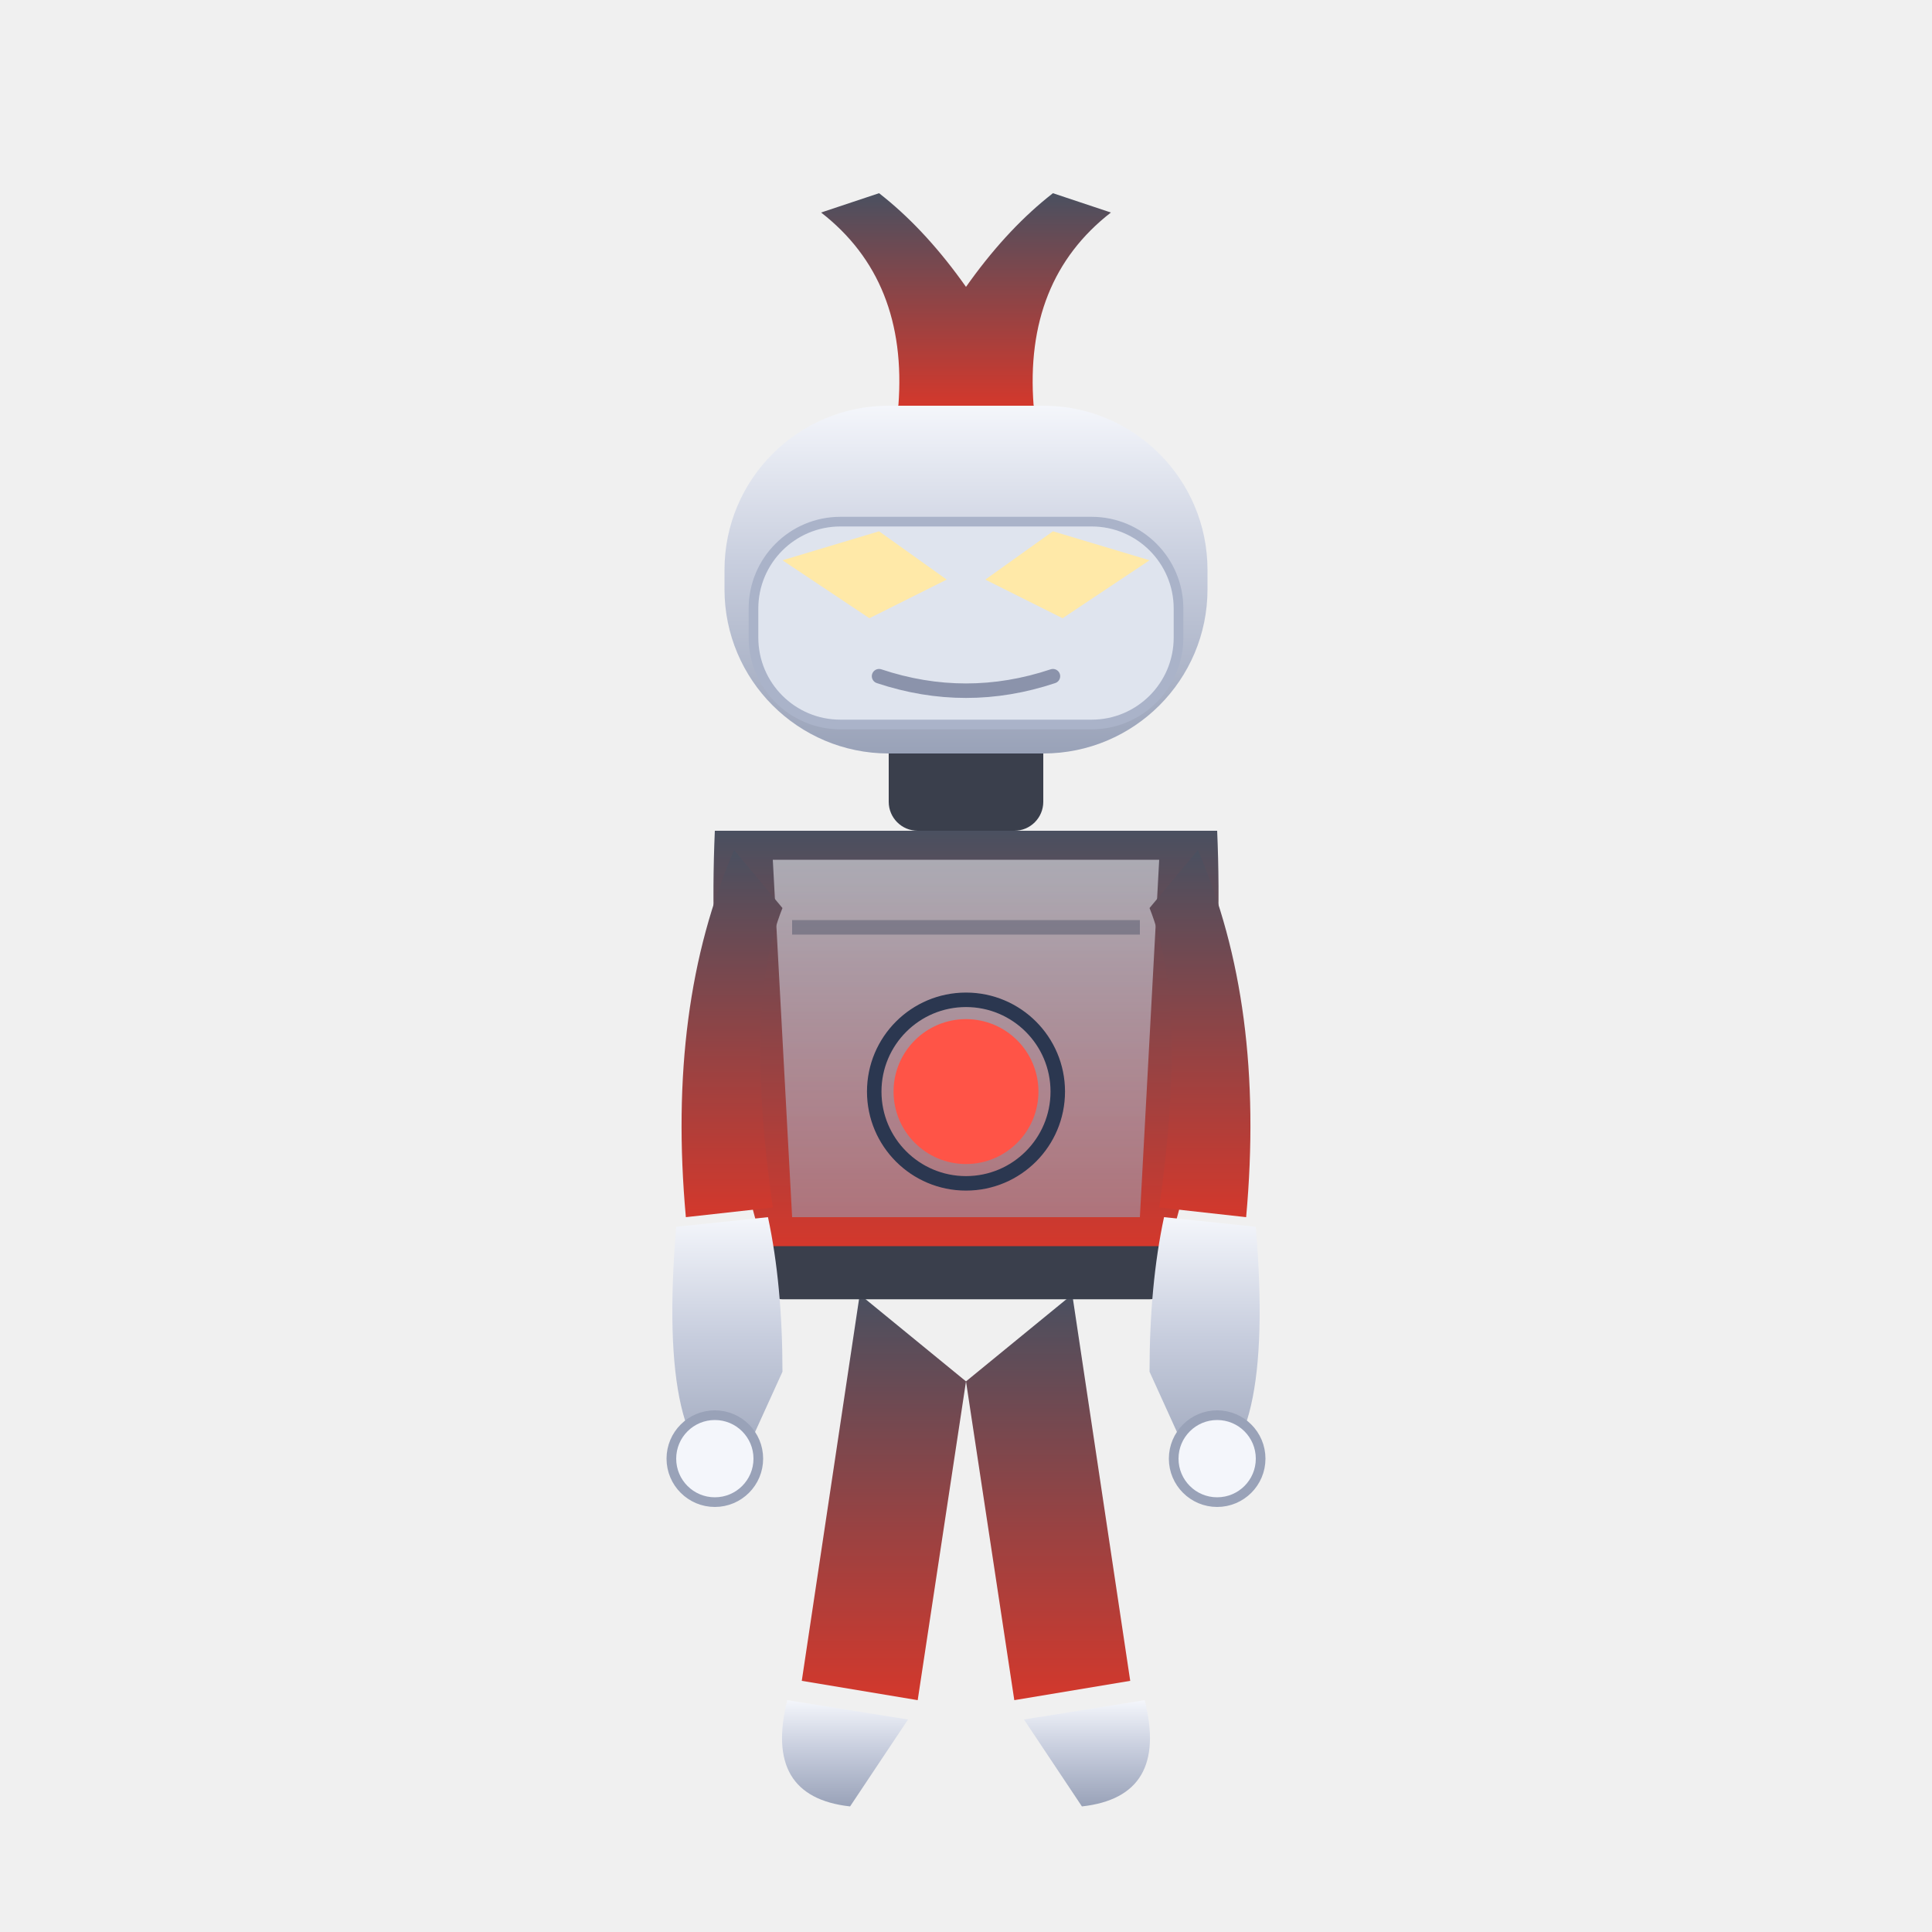
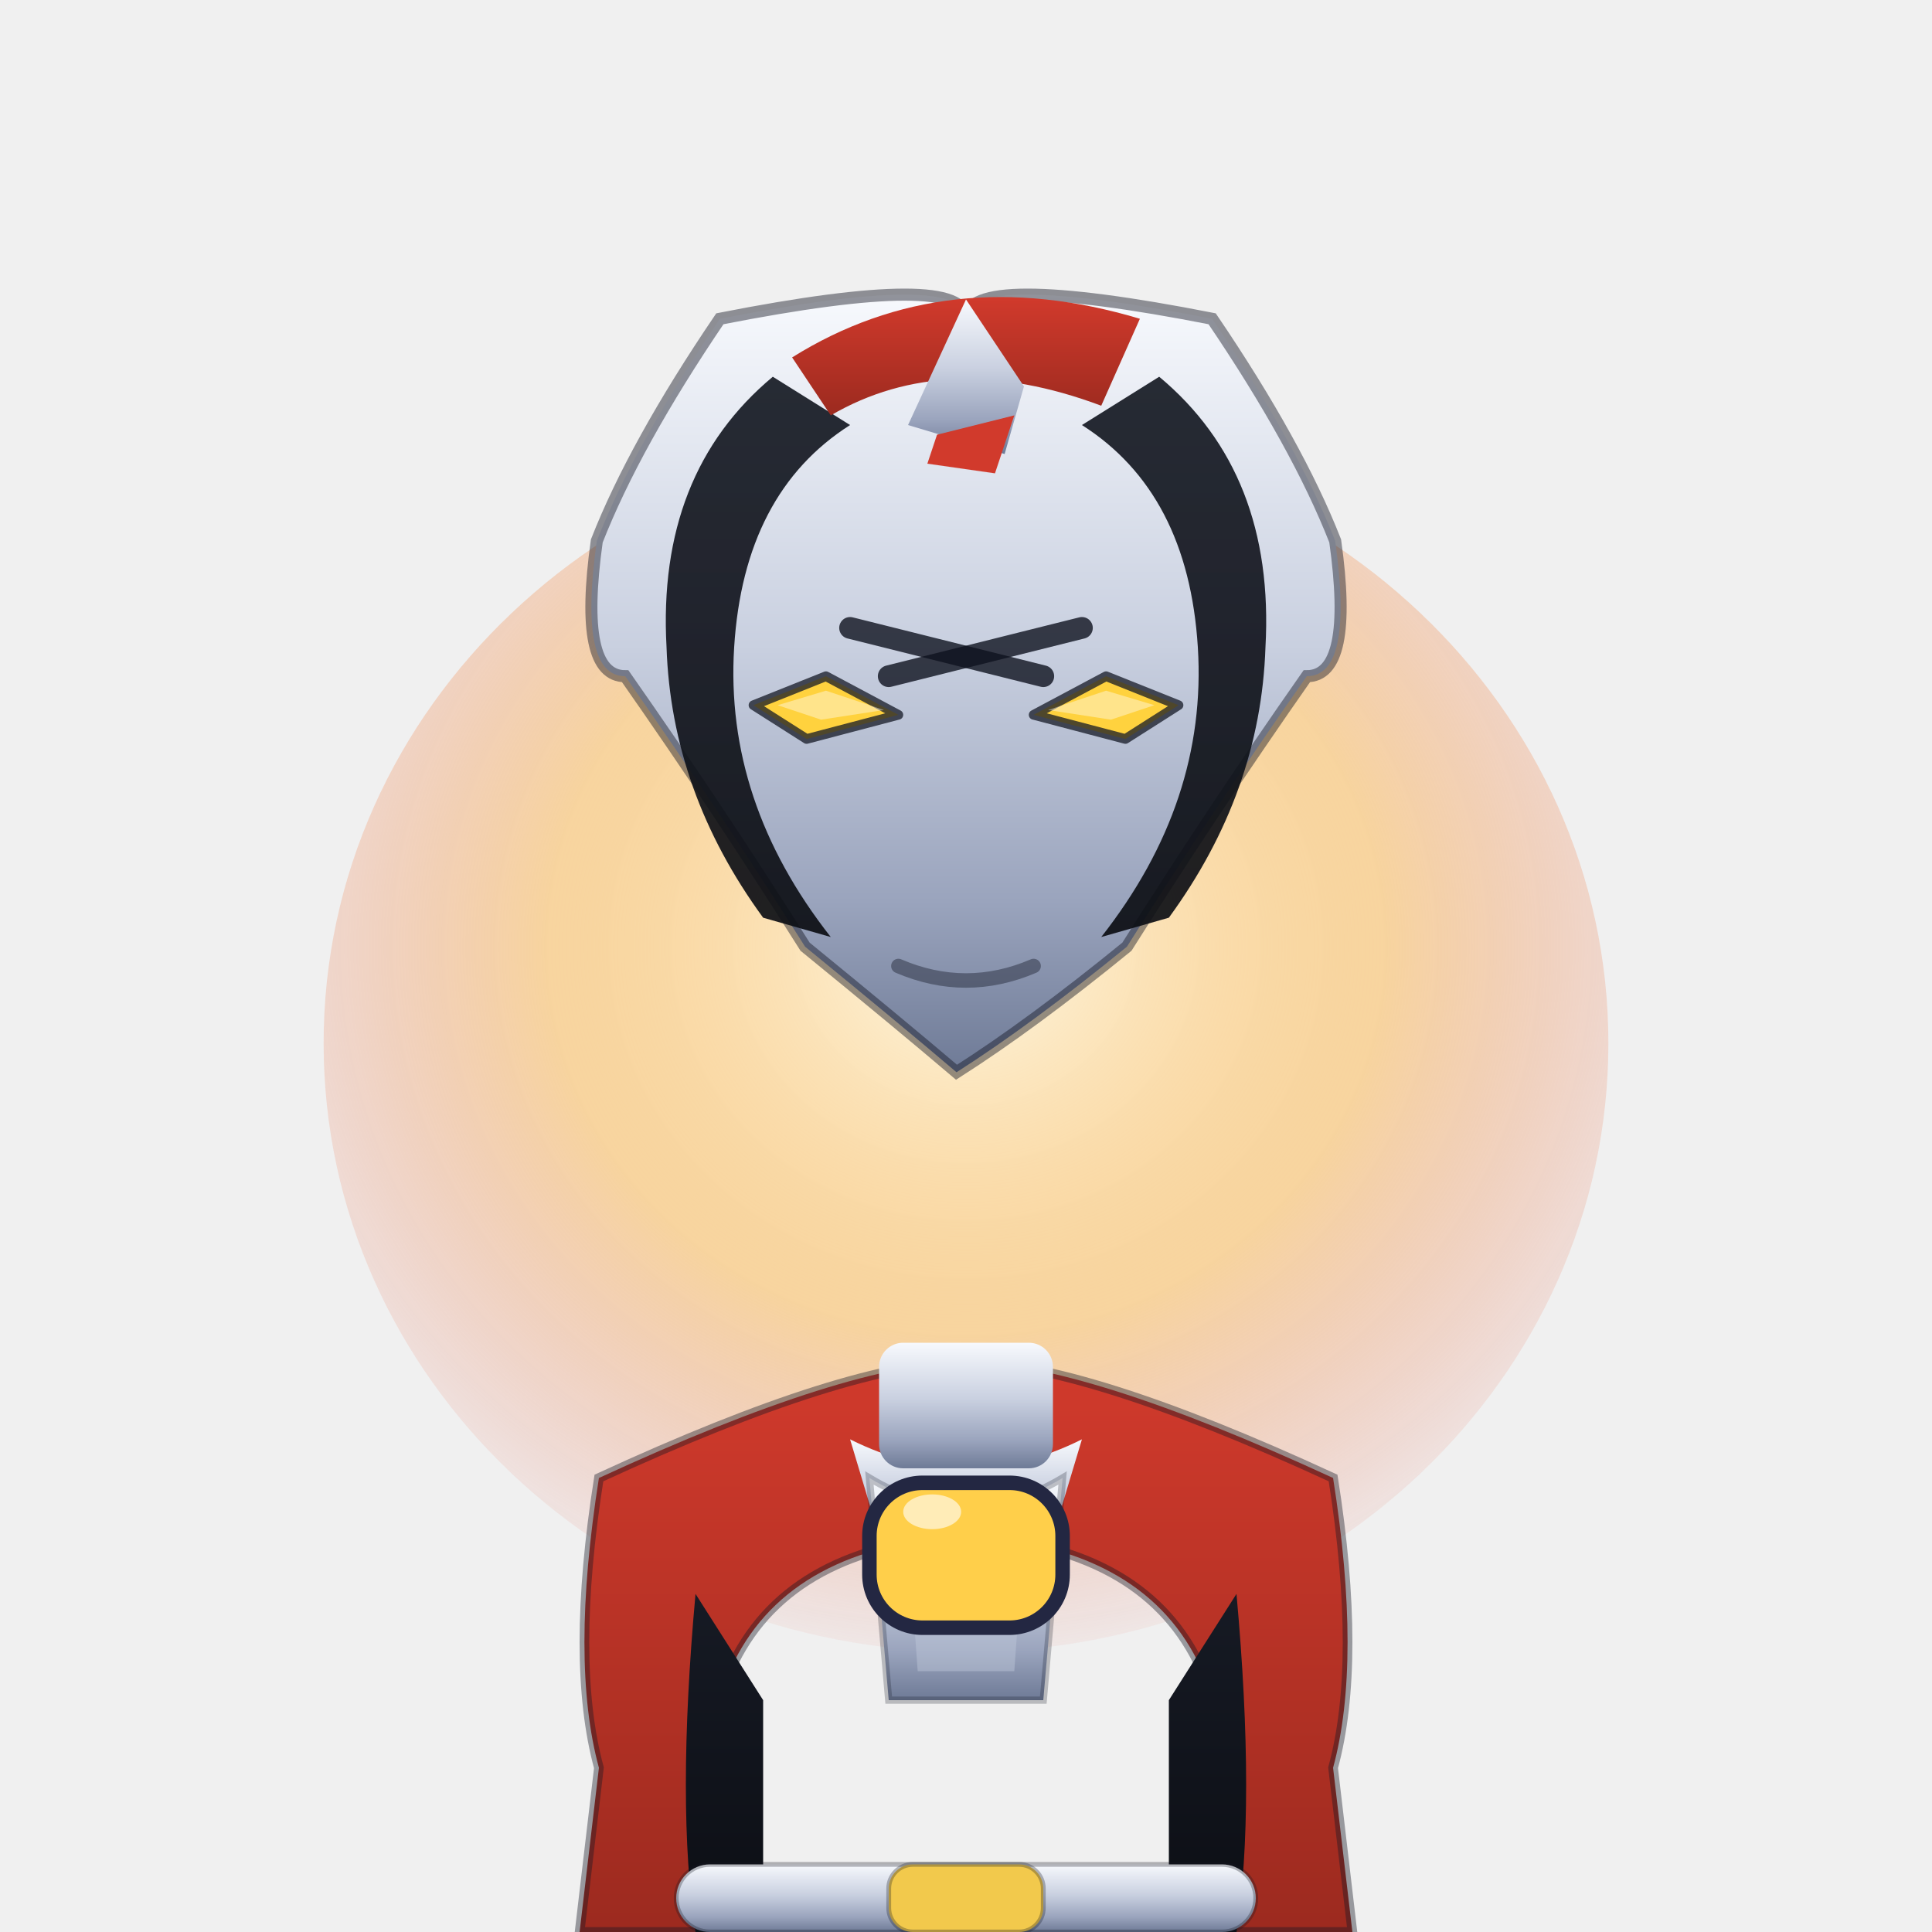
<svg xmlns="http://www.w3.org/2000/svg" viewBox="0 0 400 400" width="400" height="400" role="img">
  <defs>
-     <radialGradient id="ora_{i}" cx="50%" cy="42%" r="60%">
-       <stop offset="0%" stop-color="#fff9e6" stop-opacity="0.9" />
-       <stop offset="55%" stop-color="{m}" stop-opacity="0.55" />
-       <stop offset="100%" stop-color="{m}" stop-opacity="0" />
+     <radialGradient id="au_geed" cx="50%" cy="42%" r="62%">
+       <stop offset="0%" stop-color="#fffbe8" stop-opacity="0.95" />
+       <stop offset="52%" stop-color="#ffb84d" stop-opacity="0.5" />
+       <stop offset="100%" stop-color="#e0453f" stop-opacity="0" />
    </radialGradient>
-     <linearGradient id="silver_geed" x1="0" y1="0" x2="0" y2="1">
-       <stop offset="0%" stop-color="#f4f6fb" />
-       <stop offset="45%" stop-color="#c8cede" />
-       <stop offset="100%" stop-color="#99a2b8" />
+     <linearGradient id="sv_geed" x1="0" y1="0" x2="0" y2="1">
+       <stop offset="0%" stop-color="#f7f9fd" />
+       <stop offset="45%" stop-color="#c9d0e0" />
+       <stop offset="78%" stop-color="#9aa4bd" />
+       <stop offset="100%" stop-color="#6e7a96" />
    </linearGradient>
-     <linearGradient id="main_geed" x1="0" y1="0" x2="0" y2="1">
-       <stop offset="0%" stop-color="#4a5060" />
-       <stop offset="100%" stop-color="#d3382c" />
+     <linearGradient id="mn_geed" x1="0" y1="0" x2="0" y2="1">
+       <stop offset="0%" stop-color="#d13a2c" />
+       <stop offset="100%" stop-color="#9c2a1f" />
+     </linearGradient>
+     <linearGradient id="ac_geed" x1="0" y1="0" x2="0" y2="1">
+       <stop offset="0%" stop-color="#161a24" />
+       <stop offset="100%" stop-color="#0c0e14" />
    </linearGradient>
  </defs>
-   <ellipse cx="200" cy="215" rx="118" ry="118" fill="url(#ora_geed)">
-     <animate attributeName="opacity" values="0.42;0.72;0.42" dur="3.2s" repeatCount="indefinite" />
+   <ellipse cx="200" cy="216" rx="133" ry="126" fill="url(#au_geed)">
+     <animate attributeName="opacity" values="0.5;0.85;0.5" dur="3.4s" repeatCount="indefinite" />
  </ellipse>
  <g>
-     <animateTransform attributeName="transform" type="translate" values="0 0;0 -6;0 0" dur="3s" repeatCount="indefinite" />
+     <animateTransform attributeName="transform" type="translate" values="0 0;0 -5;0 0" dur="3s" repeatCount="indefinite" />
    <g>
-       <path d="M178 268 L166 348 L190 352 L200 286 Z" fill="url(#main_geed)" />
-       <path d="M163 352 Q158 372 176 374 L188 356 Z" fill="url(#silver_geed)" />
+       <path d="M124 306 Q118 344 124 366 L120 400 L150 400 L152 344 Q164 320 200 318 Q236 320 248 344 L250 400 L280 400 L276 366 Q282 344 276 306 Q224 282 200 282 Q176 282 124 306 Z" fill="url(#mn_geed)" stroke="rgba(20,24,36,0.4)" stroke-width="2" />
+       <path d="M176 298 Q200 310 224 298 L218 318 Q200 326 182 318 Z" fill="url(#sv_geed)" />
+       <path d="M144 330 Q140 374 144 400 L158 400 L158 352 Z" fill="url(#ac_geed)" />
+       <path d="M256 330 Q260 374 256 400 L242 400 L242 352 Z" fill="url(#ac_geed)" />
+       <path d="M180 306 Q200 318 220 306 L216 352 L184 352 Z" fill="url(#sv_geed)" stroke="rgba(20,24,36,0.25)" stroke-width="1.5" />
+       <path d="M188 318 Q200 324 212 318 L210 346 L190 346 Z" fill="#bfc7d9" opacity="0.45" />
+       <rect x="180" y="307" width="40" height="30" rx="11" fill="#ffcf4a" stroke="#232742" stroke-width="3" />
+       <ellipse cx="193" cy="313" rx="6" ry="3.6" fill="#fff" opacity="0.6" />
+       <rect x="180" y="307" width="40" height="30" rx="11" fill="none" stroke="#ff8a3d" stroke-width="2" opacity="0">
+         <animate attributeName="opacity" values="0;1;1;0" dur="3.8s" repeatCount="indefinite" />
+       </rect>
+       <rect x="140" y="386" width="120" height="14" rx="7" fill="url(#sv_geed)" stroke="rgba(20,24,36,0.3)" />
+       <rect x="184" y="386" width="32" height="14" rx="5" fill="#f2c94c" stroke="rgba(20,24,36,0.3)" />
    </g>
    <g>
-       <path d="M222 268 L234 348 L210 352 L200 286 Z" fill="url(#main_geed)" />
-       <path d="M237 352 Q242 372 224 374 L212 356 Z" fill="url(#silver_geed)" />
-     </g>
-     <rect x="158" y="257" width="84" height="12" rx="4" fill="#3a3f4c" />
-     <g>
-       <path d="M148 172 Q146 218 158 258 L242 258 Q254 218 252 172 Z" fill="url(#main_geed)" />
-       <path d="M160 178 L240 178 L236 252 L164 252 Z" fill="url(#silver_geed)" opacity="0.55" />
-       <circle cx="200" cy="226" r="15" fill="#ff5447">
-         <animate attributeName="fill" values="#ff5447;#5bc0ff;#ff5447" dur="1.8s" repeatCount="indefinite" />
-         <animate attributeName="r" values="15;16.5;15" dur="1.8s" repeatCount="indefinite" />
-       </circle>
-       <circle cx="200" cy="226" r="19" fill="none" stroke="#2b3750" stroke-width="3" />
-       <path d="M164 192 L236 192" stroke="#2b3750" stroke-width="3" opacity="0.35" />
-     </g>
-     <g>
-       <animateTransform attributeName="transform" type="rotate" values="-3 158 196;2 158 196;-3 158 196" dur="4s" repeatCount="indefinite" />
-       <path d="M152 176 Q138 208 142 252 L160 250 Q154 208 162 188 Z" fill="url(#main_geed)" />
-       <path d="M140 254 Q136 302 152 306 L162 284 Q162 266 159 252 Z" fill="url(#silver_geed)" />
-       <circle cx="148" cy="302" r="9" fill="#f4f6fb" stroke="#99a2b8" stroke-width="2" />
-     </g>
-     <g>
-       <animateTransform attributeName="transform" type="rotate" values="3 242 196;-2 242 196;3 242 196" dur="4s" repeatCount="indefinite" />
-       <path d="M248 176 Q262 208 258 252 L240 250 Q246 208 238 188 Z" fill="url(#main_geed)" />
-       <path d="M260 254 Q264 302 248 306 L238 284 Q238 266 241 252 Z" fill="url(#silver_geed)" />
-       <circle cx="252" cy="302" r="9" fill="#f4f6fb" stroke="#99a2b8" stroke-width="2" />
-     </g>
-     <rect x="184" y="150" width="32" height="22" rx="6" fill="#3a3f4c" />
-     <g>
-       <rect x="150" y="84" width="100" height="72" rx="34" fill="url(#silver_geed)" />
-       <path d="M186 84 Q188 58 170 44 L182 40 Q200 54 214 84 Z" fill="url(#main_geed)" />
-       <path d="M214 84 Q212 58 230 44 L218 40 Q200 54 186 84 Z" fill="url(#main_geed)" />
-       <rect x="156" y="108" width="88" height="42" rx="18" fill="#dfe4ee" />
-       <rect x="156" y="108" width="88" height="42" rx="18" fill="none" stroke="#aab3c9" stroke-width="2" />
-       <g>
-         <path d="M162 116 L182 110 L196 120 L180 128 Z" fill="#ffe9a8" />
-         <path d="M238 116 L218 110 L204 120 L220 128 Z" fill="#ffe9a8" />
-         <animate attributeName="opacity" values="1;0.82;1" dur="3.6s" repeatCount="indefinite" />
+       <rect x="182" y="278" width="36" height="26" rx="5" fill="url(#sv_geed)" />
+       <path d="M149.04 66 Q131.4 92 123.56 112 Q119.64 140 129.44 140 Q149.04 168 166.68 196 Q186.28 212 198.04 222 Q213.72 212 233.32 196 Q250.96 168 270.56 140 Q280.36 140 276.44 112 Q268.6 92 250.96 66 Q200 56 200 66 Q200 56 149.04 66 Z" fill="url(#sv_geed)" stroke="rgba(20,24,36,0.45)" stroke-width="2.5" />
+       <path d="M160 78 Q136 98 138 134 Q139 164 158 190 L172 194 Q150 166 152 134 Q154 102 176 88 Z" fill="url(#ac_geed)" opacity="0.92" />
+       <g transform="translate(400,0) scale(-1,1)">
+         <path d="M160 78 Q136 98 138 134 Q139 164 158 190 L172 194 Q150 166 152 134 Q154 102 176 88 Z" fill="url(#ac_geed)" opacity="0.92" />
      </g>
-       <path d="M182 140 Q200 146 218 140" fill="none" stroke="#8b93ab" stroke-width="3" stroke-linecap="round" />
+       <path d="M164 74 Q196 54 236 66 L228 84 Q196 72 172 86 Z" fill="url(#mn_geed)" />
+       <path d="M200 62 L212 80 L208 94 L188 88 Z" fill="url(#sv_geed)" />
+       <path d="M194 90 L210 86 L206 98 L192 96 Z" fill="#d13a2c" />
+       <path d="M176 130 L216 140" stroke="rgba(14,18,30,0.8)" stroke-width="4.5" stroke-linecap="round" />
+       <path d="M224 130 L184 140" stroke="rgba(14,18,30,0.8)" stroke-width="4.5" stroke-linecap="round" />
+       <path d="M214 148 L229 140 L244 146 L233 153 Z" fill="#ffd23e" stroke="rgba(20,24,36,0.75)" stroke-width="2" stroke-linejoin="round" />
+       <path d="M217 147 L229 143 L239 146 L230 149 Z" fill="#fff" opacity="0.4" />
+       <g transform="translate(400,0) scale(-1,1)">
+         <path d="M214 148 L229 140 L244 146 L233 153 Z" fill="#ffd23e" stroke="rgba(20,24,36,0.75)" stroke-width="2" stroke-linejoin="round" />
+         <path d="M217 147 L229 143 L239 146 L230 149 Z" fill="#fff" opacity="0.4" />
+       </g>
+       <path d="M186 200 Q200 206 214 200" fill="none" stroke="rgba(30,34,50,0.45)" stroke-width="3" stroke-linecap="round" />
    </g>
  </g>
</svg>
